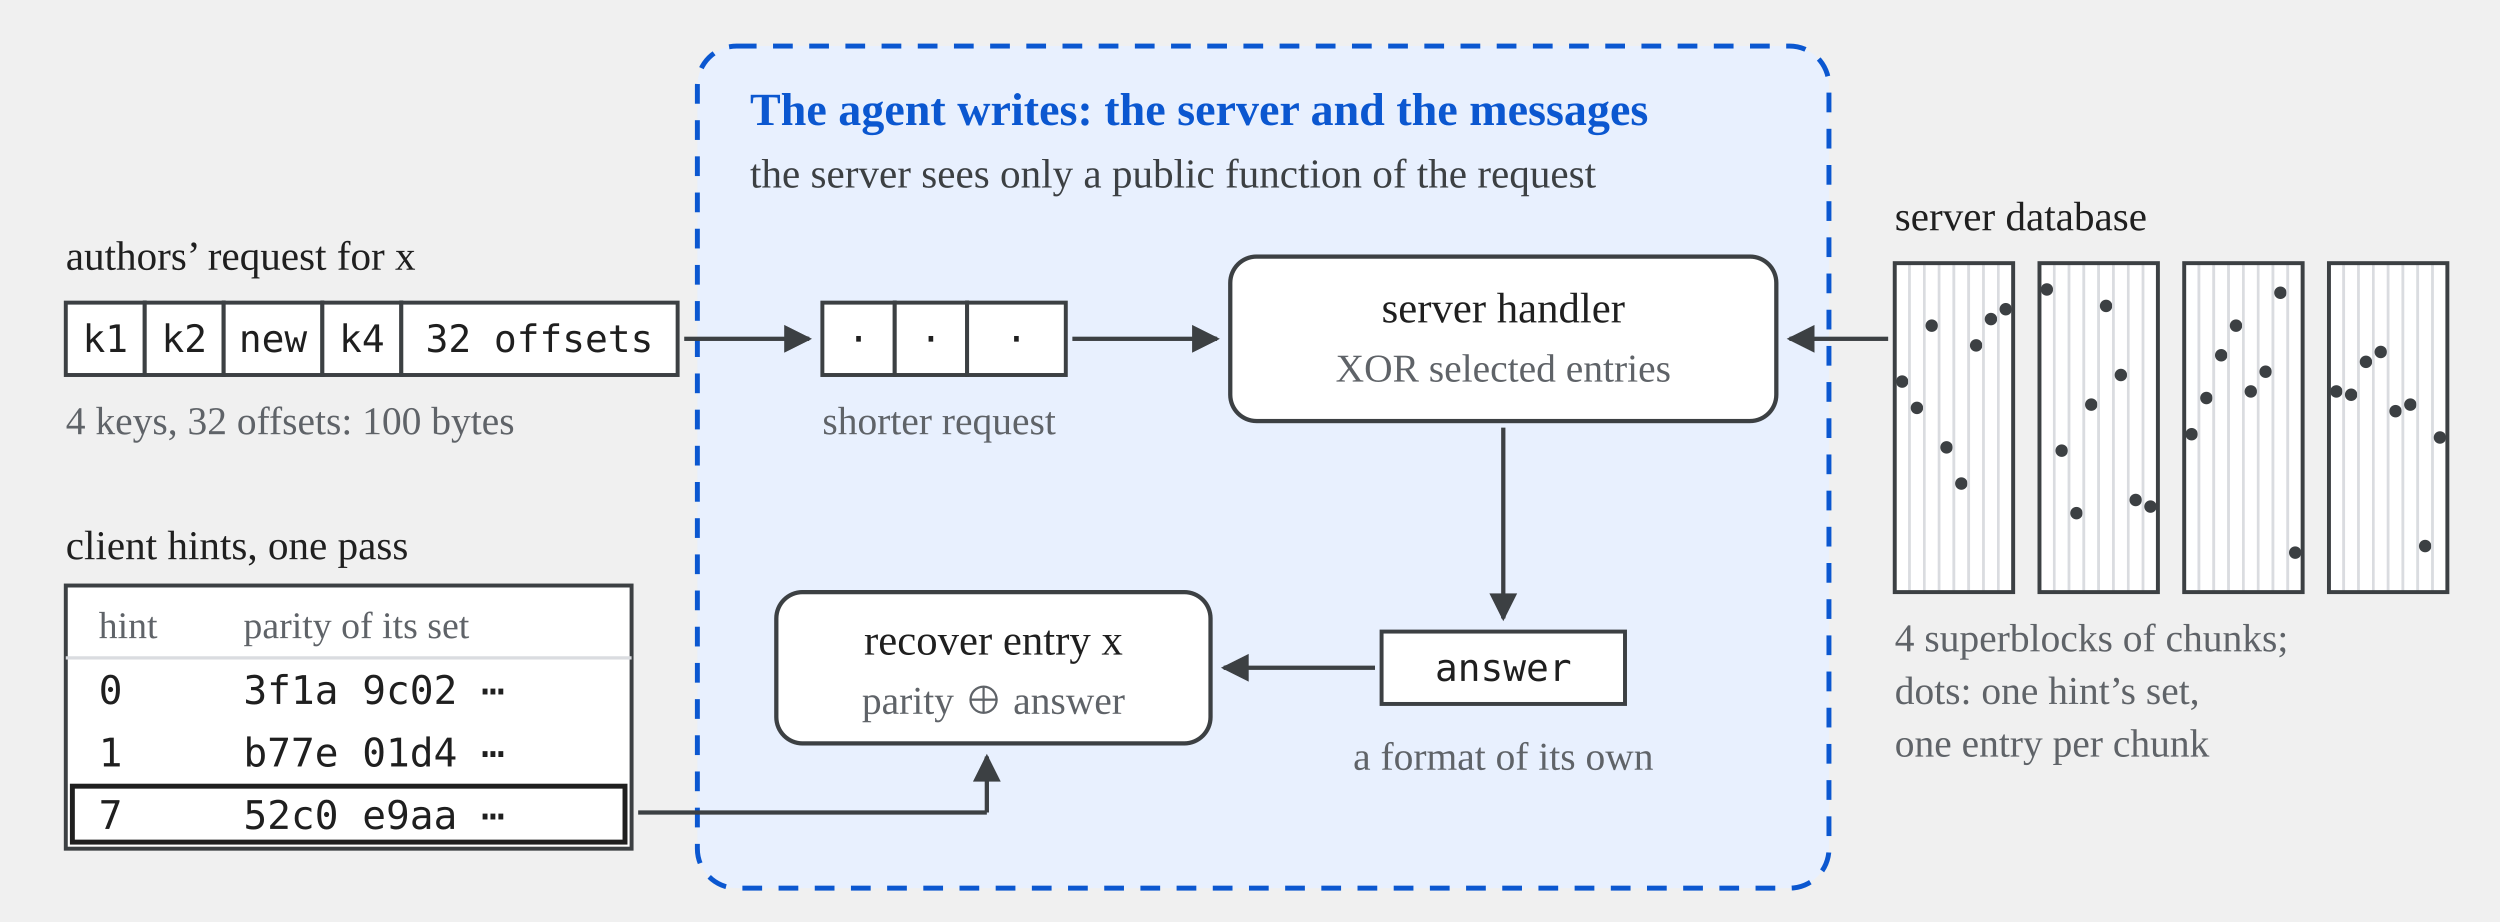
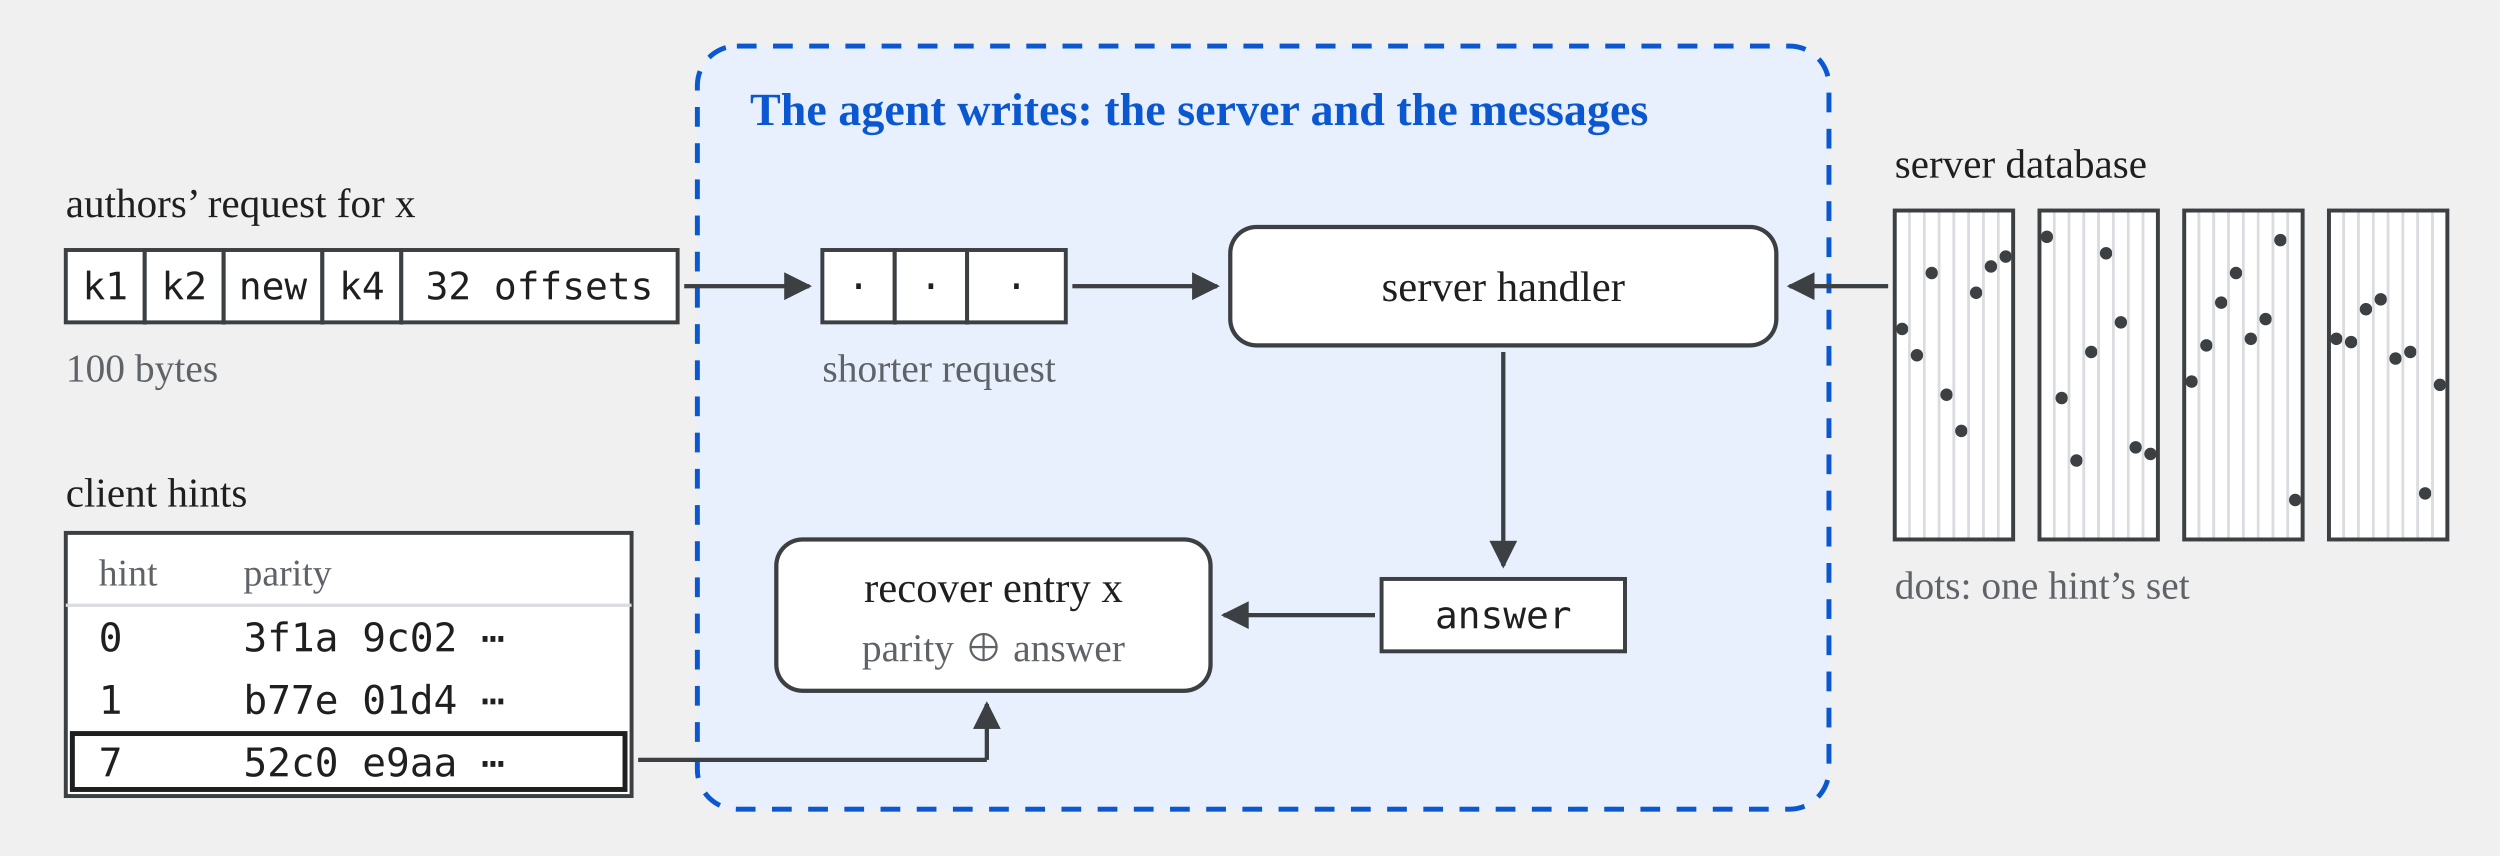
- <svg xmlns="http://www.w3.org/2000/svg" viewBox="0 20 760 280" role="img" aria-label="The client holds hints: for each hint, the XOR parity of one entry from every chunk of the database. To look up entry x it forms the authors’ request of 4 keys and 32 offsets, 100 bytes. The agent writes the part in between: a public function that shortens that request, the server handler that XORs the entries the request selects, the redesigned answer, and the client step that combines its stored parity with the answer to recover entry x. The database, split into 4 superblocks of chunks, is given.">
+ <svg xmlns="http://www.w3.org/2000/svg" viewBox="0 20 760 260" role="img" aria-label="The client holds hints: for each hint, the XOR parity of one entry from every chunk of the database. To look up entry x it forms the authors’ request of 4 keys and 32 offsets, 100 bytes. The agent writes the part in between: a public function that shortens that request, the server handler that XORs the entries the request selects, the redesigned answer, and the client step that combines its stored parity with the answer to recover entry x. The database, split into 4 superblocks of chunks, is given.">
  <defs>
    <marker id="quarterpir-ar" viewBox="0 0 10 10" refX="9" refY="5" markerWidth="6.5" markerHeight="6.5" orient="auto">
      <path d="M0 0L10 5L0 10z" fill="#3c4043" />
    </marker>
  </defs>
-   <text x="20" y="102" font-size="12.5" fill="#1f1f1f">authors’ request for x</text>
-   <rect x="20" y="112" width="24" height="22" fill="#fff" stroke="#3c4043" stroke-width="1.2" />
-   <text x="32.0" y="127" font-size="11.5" text-anchor="middle" fill="#1f1f1f" font-family="ui-monospace,Menlo,monospace">k1</text>
-   <rect x="44" y="112" width="24" height="22" fill="#fff" stroke="#3c4043" stroke-width="1.2" />
-   <text x="56.0" y="127" font-size="11.5" text-anchor="middle" fill="#1f1f1f" font-family="ui-monospace,Menlo,monospace">k2</text>
-   <rect x="68" y="112" width="30" height="22" fill="#fff" stroke="#3c4043" stroke-width="1.2" />
-   <text x="83.0" y="127" font-size="11.5" text-anchor="middle" fill="#1f1f1f" font-family="ui-monospace,Menlo,monospace">new</text>
-   <rect x="98" y="112" width="24" height="22" fill="#fff" stroke="#3c4043" stroke-width="1.2" />
-   <text x="110.0" y="127" font-size="11.5" text-anchor="middle" fill="#1f1f1f" font-family="ui-monospace,Menlo,monospace">k4</text>
-   <rect x="122" y="112" width="84" height="22" fill="#fff" stroke="#3c4043" stroke-width="1.2" />
-   <text x="164.0" y="127" font-size="11.5" text-anchor="middle" fill="#1f1f1f" font-family="ui-monospace,Menlo,monospace">32 offsets</text>
-   <text x="20" y="152" font-size="12" fill="#5f6368">4 keys, 32 offsets: 100 bytes</text>
-   <text x="20" y="190" font-size="12.5" fill="#1f1f1f">client hints, one pass</text>
-   <rect x="20" y="198" width="172" height="80" fill="#fff" stroke="#3c4043" stroke-width="1.2" />
-   <text x="30" y="214" font-size="11.5" fill="#5f6368">hint</text>
-   <text x="74" y="214" font-size="11.5" fill="#5f6368">parity of its set</text>
-   <line x1="20" y1="220" x2="192" y2="220" stroke="#dadce0" />
-   <text x="30" y="234" font-size="12" fill="#1f1f1f" font-family="ui-monospace,Menlo,monospace">0</text>
-   <text x="74" y="234" font-size="12" fill="#1f1f1f" font-family="ui-monospace,Menlo,monospace">3f1a 9c02 ⋯</text>
-   <text x="30" y="253" font-size="12" fill="#1f1f1f" font-family="ui-monospace,Menlo,monospace">1</text>
-   <text x="74" y="253" font-size="12" fill="#1f1f1f" font-family="ui-monospace,Menlo,monospace">b77e 01d4 ⋯</text>
-   <text x="30" y="272" font-size="12" fill="#1f1f1f" font-family="ui-monospace,Menlo,monospace">7</text>
-   <text x="74" y="272" font-size="12" fill="#1f1f1f" font-family="ui-monospace,Menlo,monospace">52c0 e9aa ⋯</text>
-   <rect x="22" y="259" width="168" height="17" fill="none" stroke="#1f1f1f" stroke-width="1.5" />
-   <rect x="212" y="34" width="344" height="256" rx="12" fill="#e8f0fe" stroke="#0b57d0" stroke-width="1.5" stroke-dasharray="6 5" />
+   <text x="20" y="86" font-size="12.5" fill="#1f1f1f">authors’ request for x</text>
+   <rect x="20" y="96" width="24" height="22" fill="#fff" stroke="#3c4043" stroke-width="1.2" />
+   <text x="32.0" y="111" font-size="11.5" text-anchor="middle" fill="#1f1f1f" font-family="ui-monospace,Menlo,monospace">k1</text>
+   <rect x="44" y="96" width="24" height="22" fill="#fff" stroke="#3c4043" stroke-width="1.2" />
+   <text x="56.0" y="111" font-size="11.5" text-anchor="middle" fill="#1f1f1f" font-family="ui-monospace,Menlo,monospace">k2</text>
+   <rect x="68" y="96" width="30" height="22" fill="#fff" stroke="#3c4043" stroke-width="1.2" />
+   <text x="83.0" y="111" font-size="11.5" text-anchor="middle" fill="#1f1f1f" font-family="ui-monospace,Menlo,monospace">new</text>
+   <rect x="98" y="96" width="24" height="22" fill="#fff" stroke="#3c4043" stroke-width="1.2" />
+   <text x="110.0" y="111" font-size="11.5" text-anchor="middle" fill="#1f1f1f" font-family="ui-monospace,Menlo,monospace">k4</text>
+   <rect x="122" y="96" width="84" height="22" fill="#fff" stroke="#3c4043" stroke-width="1.2" />
+   <text x="164.0" y="111" font-size="11.5" text-anchor="middle" fill="#1f1f1f" font-family="ui-monospace,Menlo,monospace">32 offsets</text>
+   <text x="20" y="136" font-size="12" fill="#5f6368">100 bytes</text>
+   <text x="20" y="174" font-size="12.5" fill="#1f1f1f">client hints</text>
+   <rect x="20" y="182" width="172" height="80" fill="#fff" stroke="#3c4043" stroke-width="1.2" />
+   <text x="30" y="198" font-size="11.5" fill="#5f6368">hint</text>
+   <text x="74" y="198" font-size="11.5" fill="#5f6368">parity</text>
+   <line x1="20" y1="204" x2="192" y2="204" stroke="#dadce0" />
+   <text x="30" y="218" font-size="12" fill="#1f1f1f" font-family="ui-monospace,Menlo,monospace">0</text>
+   <text x="74" y="218" font-size="12" fill="#1f1f1f" font-family="ui-monospace,Menlo,monospace">3f1a 9c02 ⋯</text>
+   <text x="30" y="237" font-size="12" fill="#1f1f1f" font-family="ui-monospace,Menlo,monospace">1</text>
+   <text x="74" y="237" font-size="12" fill="#1f1f1f" font-family="ui-monospace,Menlo,monospace">b77e 01d4 ⋯</text>
+   <text x="30" y="256" font-size="12" fill="#1f1f1f" font-family="ui-monospace,Menlo,monospace">7</text>
+   <text x="74" y="256" font-size="12" fill="#1f1f1f" font-family="ui-monospace,Menlo,monospace">52c0 e9aa ⋯</text>
+   <rect x="22" y="243" width="168" height="17" fill="none" stroke="#1f1f1f" stroke-width="1.5" />
+   <rect x="212" y="34" width="344" height="232" rx="12" fill="#e8f0fe" stroke="#0b57d0" stroke-width="1.5" stroke-dasharray="6 5" />
  <text x="228" y="58" font-size="14" font-weight="600" fill="#0b57d0">The agent writes: the server and the messages</text>
-   <text x="228" y="77" font-size="12.5" fill="#3c4043">the server sees only a public function of the request</text>
-   <line x1="208" y1="123" x2="246" y2="123" stroke="#3c4043" stroke-width="1.3" marker-end="url(#quarterpir-ar)" />
-   <rect x="250" y="112" width="22" height="22" fill="#fff" stroke="#3c4043" stroke-width="1.2" />
-   <rect x="272" y="112" width="22" height="22" fill="#fff" stroke="#3c4043" stroke-width="1.2" />
-   <rect x="294" y="112" width="30" height="22" fill="#fff" stroke="#3c4043" stroke-width="1.2" />
-   <text x="261" y="127" font-size="11.5" text-anchor="middle" fill="#1f1f1f" font-family="ui-monospace,Menlo,monospace">·</text>
-   <text x="283" y="127" font-size="11.5" text-anchor="middle" fill="#1f1f1f" font-family="ui-monospace,Menlo,monospace">·</text>
-   <text x="309" y="127" font-size="11.5" text-anchor="middle" fill="#1f1f1f" font-family="ui-monospace,Menlo,monospace">·</text>
-   <text x="250" y="152" font-size="12" fill="#5f6368">shorter request</text>
-   <line x1="326" y1="123" x2="370" y2="123" stroke="#3c4043" stroke-width="1.3" marker-end="url(#quarterpir-ar)" />
-   <rect x="374" y="98" width="166" height="50" rx="8" fill="#fff" stroke="#3c4043" stroke-width="1.3" />
-   <text x="457" y="118" font-size="13" text-anchor="middle" fill="#1f1f1f">server handler</text>
-   <text x="457" y="136" font-size="12" text-anchor="middle" fill="#5f6368">XOR selected entries</text>
-   <line x1="457" y1="150" x2="457" y2="208" stroke="#3c4043" stroke-width="1.3" marker-end="url(#quarterpir-ar)" />
-   <rect x="420" y="212" width="74" height="22" fill="#fff" stroke="#3c4043" stroke-width="1.2" />
-   <text x="457" y="227" font-size="11.5" text-anchor="middle" fill="#1f1f1f" font-family="ui-monospace,Menlo,monospace">answer</text>
-   <text x="457" y="254" font-size="12" text-anchor="middle" fill="#5f6368">a format of its own</text>
-   <line x1="418" y1="223" x2="372" y2="223" stroke="#3c4043" stroke-width="1.3" marker-end="url(#quarterpir-ar)" />
-   <rect x="236" y="200" width="132" height="46" rx="8" fill="#fff" stroke="#3c4043" stroke-width="1.3" />
-   <text x="302" y="219" font-size="13" text-anchor="middle" fill="#1f1f1f">recover entry x</text>
-   <text x="302" y="237" font-size="12" text-anchor="middle" fill="#5f6368">parity ⊕ answer</text>
-   <line x1="194" y1="267" x2="300" y2="267" stroke="#3c4043" stroke-width="1.3" />
-   <line x1="300" y1="267" x2="300" y2="250" stroke="#3c4043" stroke-width="1.3" marker-end="url(#quarterpir-ar)" />
-   <text x="576" y="90" font-size="12.5" fill="#1f1f1f">server database</text>
-   <rect x="576.0" y="100" width="4.5" height="100" fill="#fff" stroke="#dadce0" stroke-width="0.8" />
-   <circle cx="578.25" cy="136" r="1.9" fill="#3c4043" />
-   <rect x="580.5" y="100" width="4.5" height="100" fill="#fff" stroke="#dadce0" stroke-width="0.8" />
-   <circle cx="582.75" cy="144" r="1.9" fill="#3c4043" />
-   <rect x="585.0" y="100" width="4.5" height="100" fill="#fff" stroke="#dadce0" stroke-width="0.8" />
-   <circle cx="587.25" cy="119" r="1.9" fill="#3c4043" />
-   <rect x="589.5" y="100" width="4.5" height="100" fill="#fff" stroke="#dadce0" stroke-width="0.8" />
-   <circle cx="591.75" cy="156" r="1.9" fill="#3c4043" />
-   <rect x="594.0" y="100" width="4.5" height="100" fill="#fff" stroke="#dadce0" stroke-width="0.8" />
-   <circle cx="596.25" cy="167" r="1.9" fill="#3c4043" />
-   <rect x="598.5" y="100" width="4.5" height="100" fill="#fff" stroke="#dadce0" stroke-width="0.8" />
-   <circle cx="600.75" cy="125" r="1.9" fill="#3c4043" />
-   <rect x="603.0" y="100" width="4.5" height="100" fill="#fff" stroke="#dadce0" stroke-width="0.8" />
-   <circle cx="605.25" cy="117" r="1.9" fill="#3c4043" />
-   <rect x="607.5" y="100" width="4.5" height="100" fill="#fff" stroke="#dadce0" stroke-width="0.8" />
-   <circle cx="609.75" cy="114" r="1.9" fill="#3c4043" />
-   <rect x="576" y="100" width="36" height="100" fill="none" stroke="#3c4043" stroke-width="1.2" />
-   <rect x="620.0" y="100" width="4.5" height="100" fill="#fff" stroke="#dadce0" stroke-width="0.8" />
-   <circle cx="622.25" cy="108" r="1.9" fill="#3c4043" />
-   <rect x="624.5" y="100" width="4.5" height="100" fill="#fff" stroke="#dadce0" stroke-width="0.8" />
-   <circle cx="626.75" cy="157" r="1.9" fill="#3c4043" />
-   <rect x="629.0" y="100" width="4.5" height="100" fill="#fff" stroke="#dadce0" stroke-width="0.8" />
-   <circle cx="631.25" cy="176" r="1.9" fill="#3c4043" />
-   <rect x="633.5" y="100" width="4.5" height="100" fill="#fff" stroke="#dadce0" stroke-width="0.8" />
-   <circle cx="635.75" cy="143" r="1.9" fill="#3c4043" />
-   <rect x="638.0" y="100" width="4.5" height="100" fill="#fff" stroke="#dadce0" stroke-width="0.8" />
-   <circle cx="640.25" cy="113" r="1.9" fill="#3c4043" />
-   <rect x="642.5" y="100" width="4.5" height="100" fill="#fff" stroke="#dadce0" stroke-width="0.8" />
-   <circle cx="644.75" cy="134" r="1.9" fill="#3c4043" />
-   <rect x="647.0" y="100" width="4.5" height="100" fill="#fff" stroke="#dadce0" stroke-width="0.8" />
-   <circle cx="649.25" cy="172" r="1.9" fill="#3c4043" />
-   <rect x="651.5" y="100" width="4.5" height="100" fill="#fff" stroke="#dadce0" stroke-width="0.8" />
-   <circle cx="653.75" cy="174" r="1.9" fill="#3c4043" />
-   <rect x="620" y="100" width="36" height="100" fill="none" stroke="#3c4043" stroke-width="1.2" />
-   <rect x="664.0" y="100" width="4.5" height="100" fill="#fff" stroke="#dadce0" stroke-width="0.8" />
-   <circle cx="666.25" cy="152" r="1.9" fill="#3c4043" />
-   <rect x="668.5" y="100" width="4.5" height="100" fill="#fff" stroke="#dadce0" stroke-width="0.8" />
-   <circle cx="670.75" cy="141" r="1.9" fill="#3c4043" />
-   <rect x="673.0" y="100" width="4.5" height="100" fill="#fff" stroke="#dadce0" stroke-width="0.8" />
-   <circle cx="675.25" cy="128" r="1.9" fill="#3c4043" />
-   <rect x="677.5" y="100" width="4.5" height="100" fill="#fff" stroke="#dadce0" stroke-width="0.8" />
-   <circle cx="679.75" cy="119" r="1.9" fill="#3c4043" />
-   <rect x="682.0" y="100" width="4.5" height="100" fill="#fff" stroke="#dadce0" stroke-width="0.8" />
-   <circle cx="684.25" cy="139" r="1.9" fill="#3c4043" />
-   <rect x="686.5" y="100" width="4.5" height="100" fill="#fff" stroke="#dadce0" stroke-width="0.8" />
-   <circle cx="688.75" cy="133" r="1.9" fill="#3c4043" />
-   <rect x="691.0" y="100" width="4.5" height="100" fill="#fff" stroke="#dadce0" stroke-width="0.8" />
-   <circle cx="693.25" cy="109" r="1.9" fill="#3c4043" />
-   <rect x="695.5" y="100" width="4.5" height="100" fill="#fff" stroke="#dadce0" stroke-width="0.8" />
-   <circle cx="697.75" cy="188" r="1.9" fill="#3c4043" />
-   <rect x="664" y="100" width="36" height="100" fill="none" stroke="#3c4043" stroke-width="1.2" />
-   <rect x="708.0" y="100" width="4.5" height="100" fill="#fff" stroke="#dadce0" stroke-width="0.8" />
-   <circle cx="710.25" cy="139" r="1.9" fill="#3c4043" />
-   <rect x="712.5" y="100" width="4.5" height="100" fill="#fff" stroke="#dadce0" stroke-width="0.8" />
-   <circle cx="714.75" cy="140" r="1.9" fill="#3c4043" />
-   <rect x="717.0" y="100" width="4.5" height="100" fill="#fff" stroke="#dadce0" stroke-width="0.8" />
-   <circle cx="719.25" cy="130" r="1.9" fill="#3c4043" />
-   <rect x="721.5" y="100" width="4.5" height="100" fill="#fff" stroke="#dadce0" stroke-width="0.8" />
-   <circle cx="723.75" cy="127" r="1.9" fill="#3c4043" />
-   <rect x="726.0" y="100" width="4.5" height="100" fill="#fff" stroke="#dadce0" stroke-width="0.8" />
-   <circle cx="728.25" cy="145" r="1.9" fill="#3c4043" />
-   <rect x="730.5" y="100" width="4.5" height="100" fill="#fff" stroke="#dadce0" stroke-width="0.8" />
-   <circle cx="732.75" cy="143" r="1.9" fill="#3c4043" />
-   <rect x="735.0" y="100" width="4.5" height="100" fill="#fff" stroke="#dadce0" stroke-width="0.8" />
-   <circle cx="737.25" cy="186" r="1.9" fill="#3c4043" />
-   <rect x="739.5" y="100" width="4.5" height="100" fill="#fff" stroke="#dadce0" stroke-width="0.8" />
-   <circle cx="741.75" cy="153" r="1.9" fill="#3c4043" />
-   <rect x="708" y="100" width="36" height="100" fill="none" stroke="#3c4043" stroke-width="1.2" />
-   <line x1="574" y1="123" x2="544" y2="123" stroke="#3c4043" stroke-width="1.3" marker-end="url(#quarterpir-ar)" />
-   <text x="576" y="218" font-size="12" fill="#5f6368">4 superblocks of chunks;</text>
-   <text x="576" y="234" font-size="12" fill="#5f6368">dots: one hint’s set,</text>
-   <text x="576" y="250" font-size="12" fill="#5f6368">one entry per chunk</text>
+   <line x1="208" y1="107" x2="246" y2="107" stroke="#3c4043" stroke-width="1.3" marker-end="url(#quarterpir-ar)" />
+   <rect x="250" y="96" width="22" height="22" fill="#fff" stroke="#3c4043" stroke-width="1.2" />
+   <rect x="272" y="96" width="22" height="22" fill="#fff" stroke="#3c4043" stroke-width="1.2" />
+   <rect x="294" y="96" width="30" height="22" fill="#fff" stroke="#3c4043" stroke-width="1.2" />
+   <text x="261" y="111" font-size="11.5" text-anchor="middle" fill="#1f1f1f" font-family="ui-monospace,Menlo,monospace">·</text>
+   <text x="283" y="111" font-size="11.5" text-anchor="middle" fill="#1f1f1f" font-family="ui-monospace,Menlo,monospace">·</text>
+   <text x="309" y="111" font-size="11.5" text-anchor="middle" fill="#1f1f1f" font-family="ui-monospace,Menlo,monospace">·</text>
+   <text x="250" y="136" font-size="12" fill="#5f6368">shorter request</text>
+   <line x1="326" y1="107" x2="370" y2="107" stroke="#3c4043" stroke-width="1.3" marker-end="url(#quarterpir-ar)" />
+   <rect x="374" y="89" width="166" height="36" rx="8" fill="#fff" stroke="#3c4043" stroke-width="1.3" />
+   <text x="457" y="111.5" font-size="13" text-anchor="middle" fill="#1f1f1f">server handler</text>
+   <line x1="457" y1="127" x2="457" y2="192" stroke="#3c4043" stroke-width="1.3" marker-end="url(#quarterpir-ar)" />
+   <rect x="420" y="196" width="74" height="22" fill="#fff" stroke="#3c4043" stroke-width="1.2" />
+   <text x="457" y="211" font-size="11.5" text-anchor="middle" fill="#1f1f1f" font-family="ui-monospace,Menlo,monospace">answer</text>
+   <line x1="418" y1="207" x2="372" y2="207" stroke="#3c4043" stroke-width="1.3" marker-end="url(#quarterpir-ar)" />
+   <rect x="236" y="184" width="132" height="46" rx="8" fill="#fff" stroke="#3c4043" stroke-width="1.3" />
+   <text x="302" y="203" font-size="13" text-anchor="middle" fill="#1f1f1f">recover entry x</text>
+   <text x="302" y="221" font-size="12" text-anchor="middle" fill="#5f6368">parity ⊕ answer</text>
+   <line x1="194" y1="251" x2="300" y2="251" stroke="#3c4043" stroke-width="1.3" />
+   <line x1="300" y1="251" x2="300" y2="234" stroke="#3c4043" stroke-width="1.3" marker-end="url(#quarterpir-ar)" />
+   <text x="576" y="74" font-size="12.5" fill="#1f1f1f">server database</text>
+   <rect x="576.0" y="84" width="4.5" height="100" fill="#fff" stroke="#dadce0" stroke-width="0.8" />
+   <circle cx="578.25" cy="120" r="1.9" fill="#3c4043" />
+   <rect x="580.5" y="84" width="4.5" height="100" fill="#fff" stroke="#dadce0" stroke-width="0.8" />
+   <circle cx="582.75" cy="128" r="1.9" fill="#3c4043" />
+   <rect x="585.0" y="84" width="4.5" height="100" fill="#fff" stroke="#dadce0" stroke-width="0.8" />
+   <circle cx="587.25" cy="103" r="1.9" fill="#3c4043" />
+   <rect x="589.5" y="84" width="4.5" height="100" fill="#fff" stroke="#dadce0" stroke-width="0.8" />
+   <circle cx="591.75" cy="140" r="1.9" fill="#3c4043" />
+   <rect x="594.0" y="84" width="4.5" height="100" fill="#fff" stroke="#dadce0" stroke-width="0.8" />
+   <circle cx="596.25" cy="151" r="1.9" fill="#3c4043" />
+   <rect x="598.5" y="84" width="4.5" height="100" fill="#fff" stroke="#dadce0" stroke-width="0.8" />
+   <circle cx="600.75" cy="109" r="1.9" fill="#3c4043" />
+   <rect x="603.0" y="84" width="4.5" height="100" fill="#fff" stroke="#dadce0" stroke-width="0.8" />
+   <circle cx="605.25" cy="101" r="1.9" fill="#3c4043" />
+   <rect x="607.5" y="84" width="4.5" height="100" fill="#fff" stroke="#dadce0" stroke-width="0.8" />
+   <circle cx="609.75" cy="98" r="1.9" fill="#3c4043" />
+   <rect x="576" y="84" width="36" height="100" fill="none" stroke="#3c4043" stroke-width="1.2" />
+   <rect x="620.0" y="84" width="4.5" height="100" fill="#fff" stroke="#dadce0" stroke-width="0.8" />
+   <circle cx="622.25" cy="92" r="1.9" fill="#3c4043" />
+   <rect x="624.5" y="84" width="4.5" height="100" fill="#fff" stroke="#dadce0" stroke-width="0.8" />
+   <circle cx="626.75" cy="141" r="1.9" fill="#3c4043" />
+   <rect x="629.0" y="84" width="4.5" height="100" fill="#fff" stroke="#dadce0" stroke-width="0.8" />
+   <circle cx="631.25" cy="160" r="1.9" fill="#3c4043" />
+   <rect x="633.5" y="84" width="4.5" height="100" fill="#fff" stroke="#dadce0" stroke-width="0.8" />
+   <circle cx="635.75" cy="127" r="1.9" fill="#3c4043" />
+   <rect x="638.0" y="84" width="4.5" height="100" fill="#fff" stroke="#dadce0" stroke-width="0.8" />
+   <circle cx="640.25" cy="97" r="1.9" fill="#3c4043" />
+   <rect x="642.5" y="84" width="4.5" height="100" fill="#fff" stroke="#dadce0" stroke-width="0.8" />
+   <circle cx="644.75" cy="118" r="1.9" fill="#3c4043" />
+   <rect x="647.0" y="84" width="4.5" height="100" fill="#fff" stroke="#dadce0" stroke-width="0.8" />
+   <circle cx="649.25" cy="156" r="1.9" fill="#3c4043" />
+   <rect x="651.5" y="84" width="4.5" height="100" fill="#fff" stroke="#dadce0" stroke-width="0.8" />
+   <circle cx="653.75" cy="158" r="1.9" fill="#3c4043" />
+   <rect x="620" y="84" width="36" height="100" fill="none" stroke="#3c4043" stroke-width="1.2" />
+   <rect x="664.0" y="84" width="4.5" height="100" fill="#fff" stroke="#dadce0" stroke-width="0.8" />
+   <circle cx="666.25" cy="136" r="1.9" fill="#3c4043" />
+   <rect x="668.5" y="84" width="4.5" height="100" fill="#fff" stroke="#dadce0" stroke-width="0.8" />
+   <circle cx="670.75" cy="125" r="1.9" fill="#3c4043" />
+   <rect x="673.0" y="84" width="4.5" height="100" fill="#fff" stroke="#dadce0" stroke-width="0.8" />
+   <circle cx="675.25" cy="112" r="1.9" fill="#3c4043" />
+   <rect x="677.5" y="84" width="4.5" height="100" fill="#fff" stroke="#dadce0" stroke-width="0.8" />
+   <circle cx="679.75" cy="103" r="1.9" fill="#3c4043" />
+   <rect x="682.0" y="84" width="4.5" height="100" fill="#fff" stroke="#dadce0" stroke-width="0.8" />
+   <circle cx="684.25" cy="123" r="1.9" fill="#3c4043" />
+   <rect x="686.5" y="84" width="4.5" height="100" fill="#fff" stroke="#dadce0" stroke-width="0.8" />
+   <circle cx="688.75" cy="117" r="1.9" fill="#3c4043" />
+   <rect x="691.0" y="84" width="4.5" height="100" fill="#fff" stroke="#dadce0" stroke-width="0.8" />
+   <circle cx="693.25" cy="93" r="1.9" fill="#3c4043" />
+   <rect x="695.5" y="84" width="4.5" height="100" fill="#fff" stroke="#dadce0" stroke-width="0.8" />
+   <circle cx="697.75" cy="172" r="1.9" fill="#3c4043" />
+   <rect x="664" y="84" width="36" height="100" fill="none" stroke="#3c4043" stroke-width="1.2" />
+   <rect x="708.0" y="84" width="4.5" height="100" fill="#fff" stroke="#dadce0" stroke-width="0.8" />
+   <circle cx="710.25" cy="123" r="1.9" fill="#3c4043" />
+   <rect x="712.5" y="84" width="4.5" height="100" fill="#fff" stroke="#dadce0" stroke-width="0.8" />
+   <circle cx="714.75" cy="124" r="1.9" fill="#3c4043" />
+   <rect x="717.0" y="84" width="4.5" height="100" fill="#fff" stroke="#dadce0" stroke-width="0.8" />
+   <circle cx="719.25" cy="114" r="1.9" fill="#3c4043" />
+   <rect x="721.5" y="84" width="4.5" height="100" fill="#fff" stroke="#dadce0" stroke-width="0.8" />
+   <circle cx="723.75" cy="111" r="1.9" fill="#3c4043" />
+   <rect x="726.0" y="84" width="4.5" height="100" fill="#fff" stroke="#dadce0" stroke-width="0.8" />
+   <circle cx="728.25" cy="129" r="1.9" fill="#3c4043" />
+   <rect x="730.5" y="84" width="4.5" height="100" fill="#fff" stroke="#dadce0" stroke-width="0.8" />
+   <circle cx="732.75" cy="127" r="1.9" fill="#3c4043" />
+   <rect x="735.0" y="84" width="4.5" height="100" fill="#fff" stroke="#dadce0" stroke-width="0.8" />
+   <circle cx="737.25" cy="170" r="1.9" fill="#3c4043" />
+   <rect x="739.5" y="84" width="4.5" height="100" fill="#fff" stroke="#dadce0" stroke-width="0.8" />
+   <circle cx="741.75" cy="137" r="1.9" fill="#3c4043" />
+   <rect x="708" y="84" width="36" height="100" fill="none" stroke="#3c4043" stroke-width="1.2" />
+   <line x1="574" y1="107" x2="544" y2="107" stroke="#3c4043" stroke-width="1.3" marker-end="url(#quarterpir-ar)" />
+   <text x="576" y="202" font-size="12" fill="#5f6368">dots: one hint’s set</text>
</svg>
